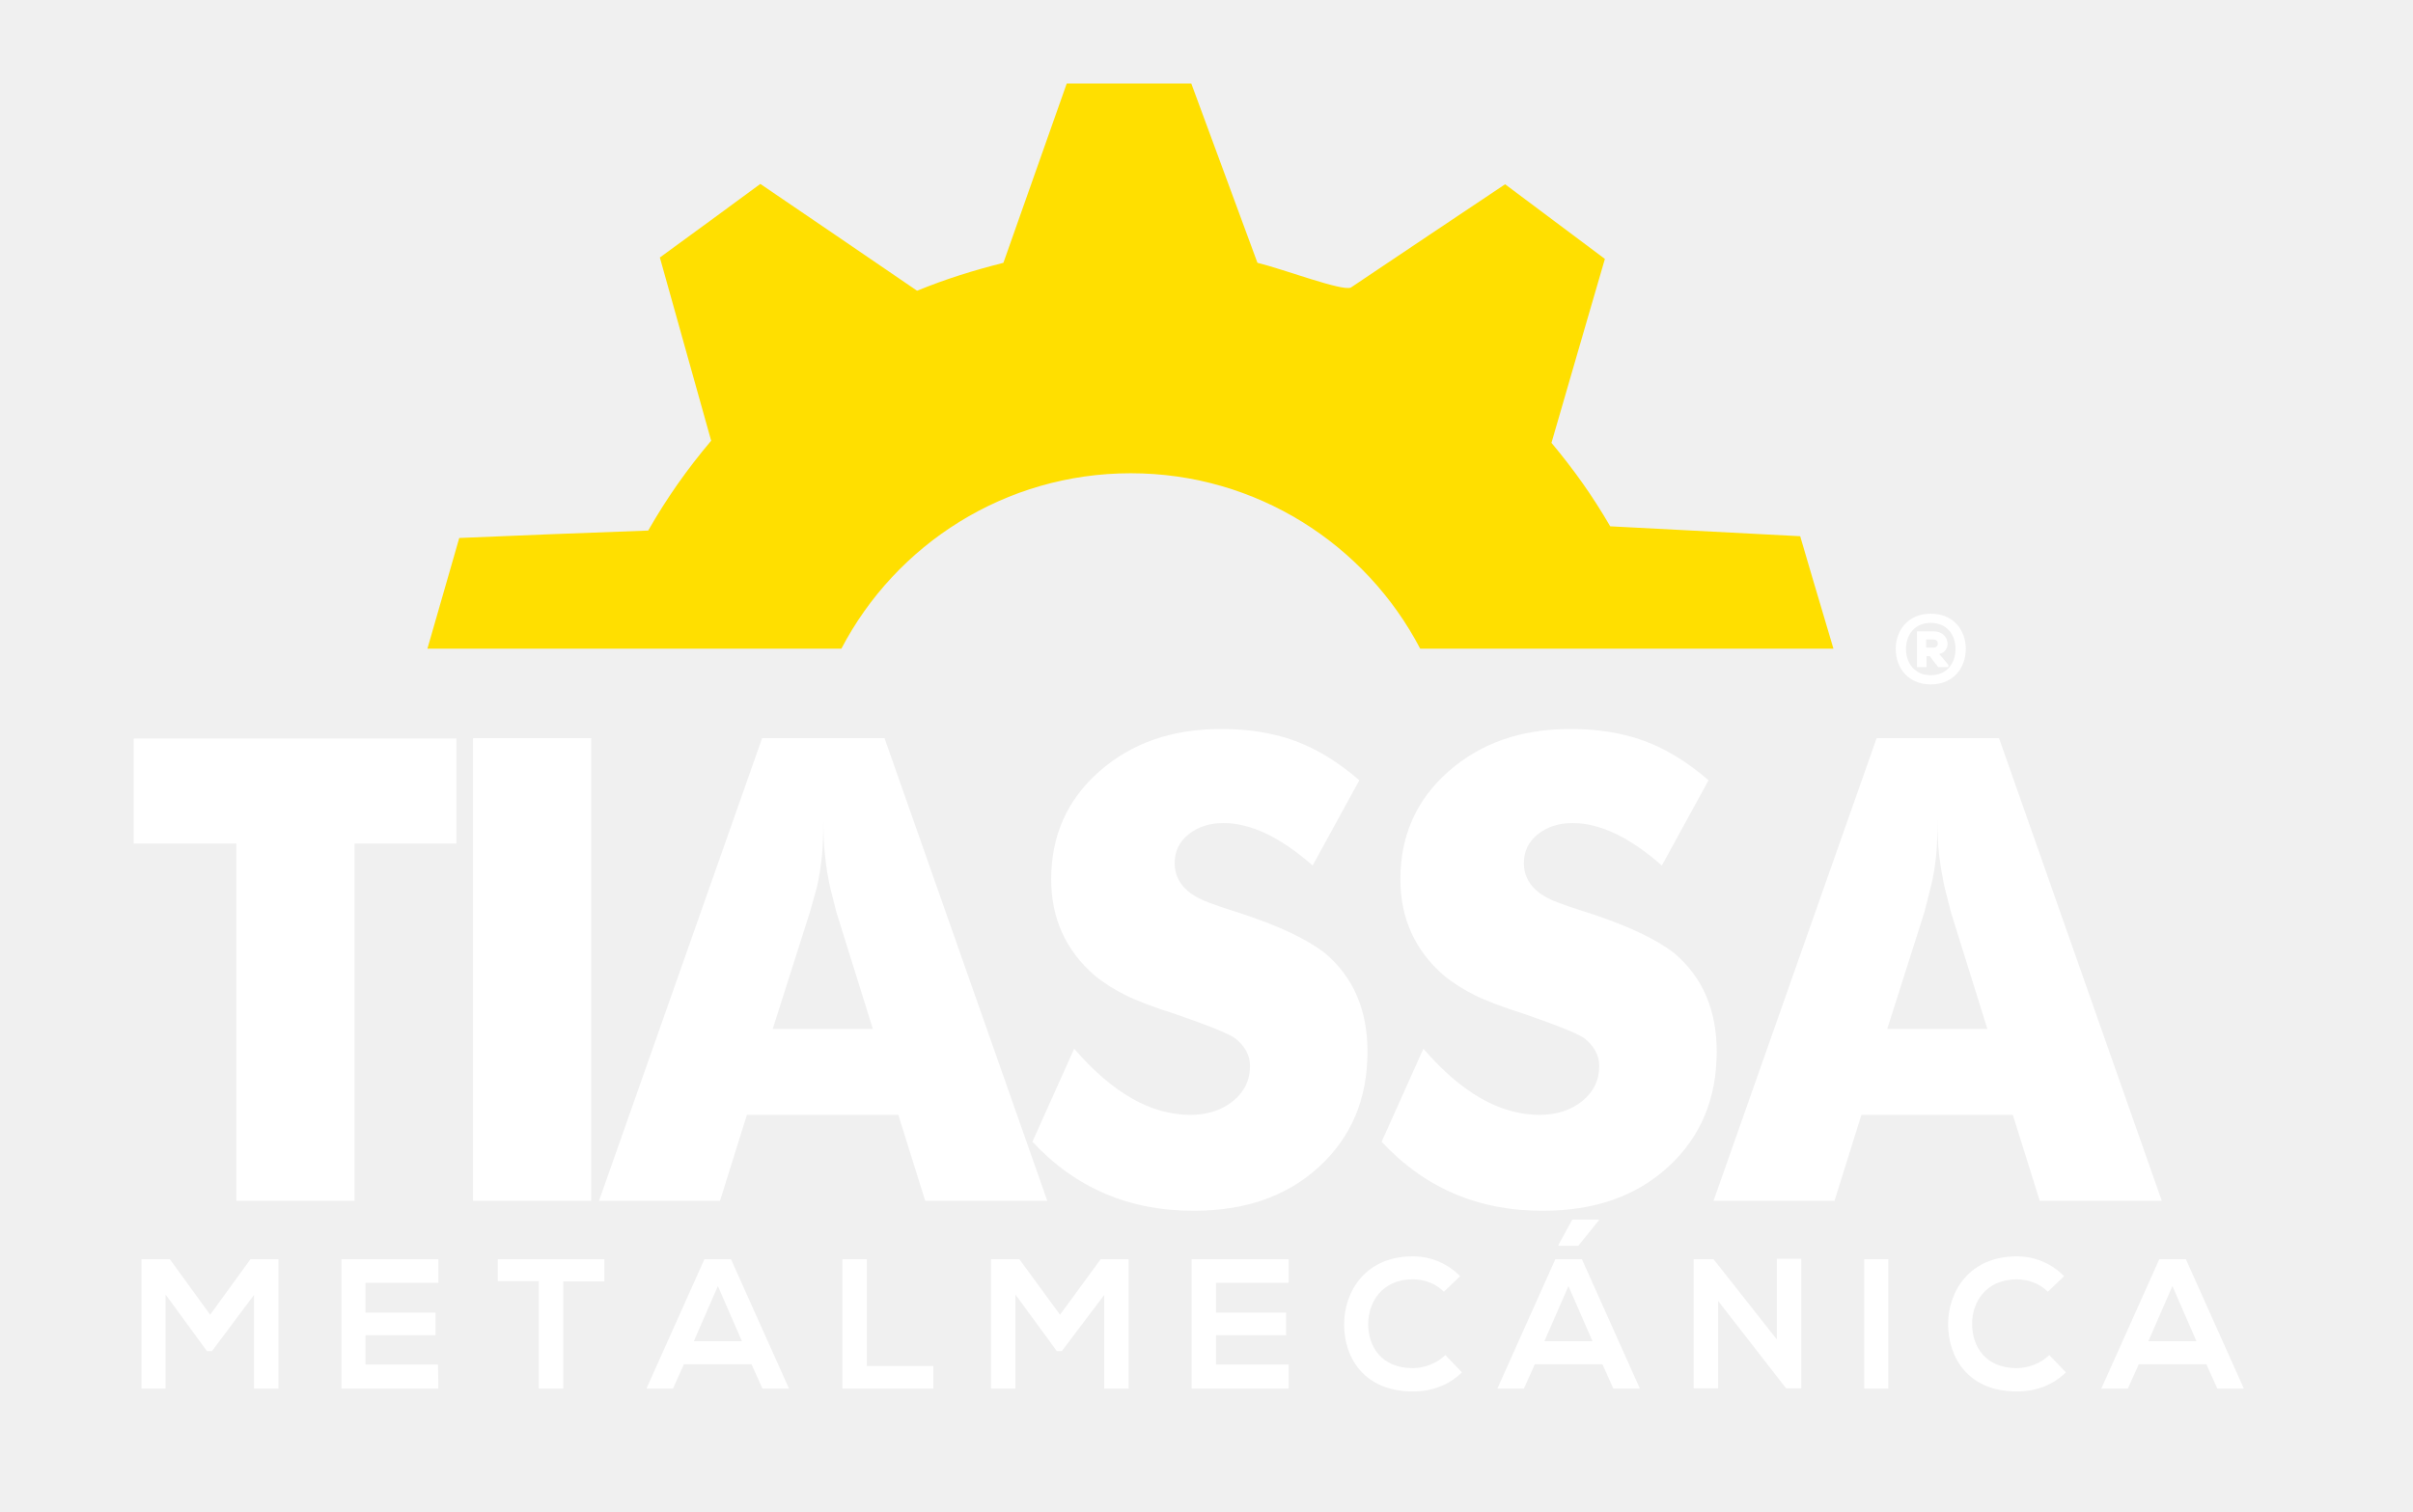
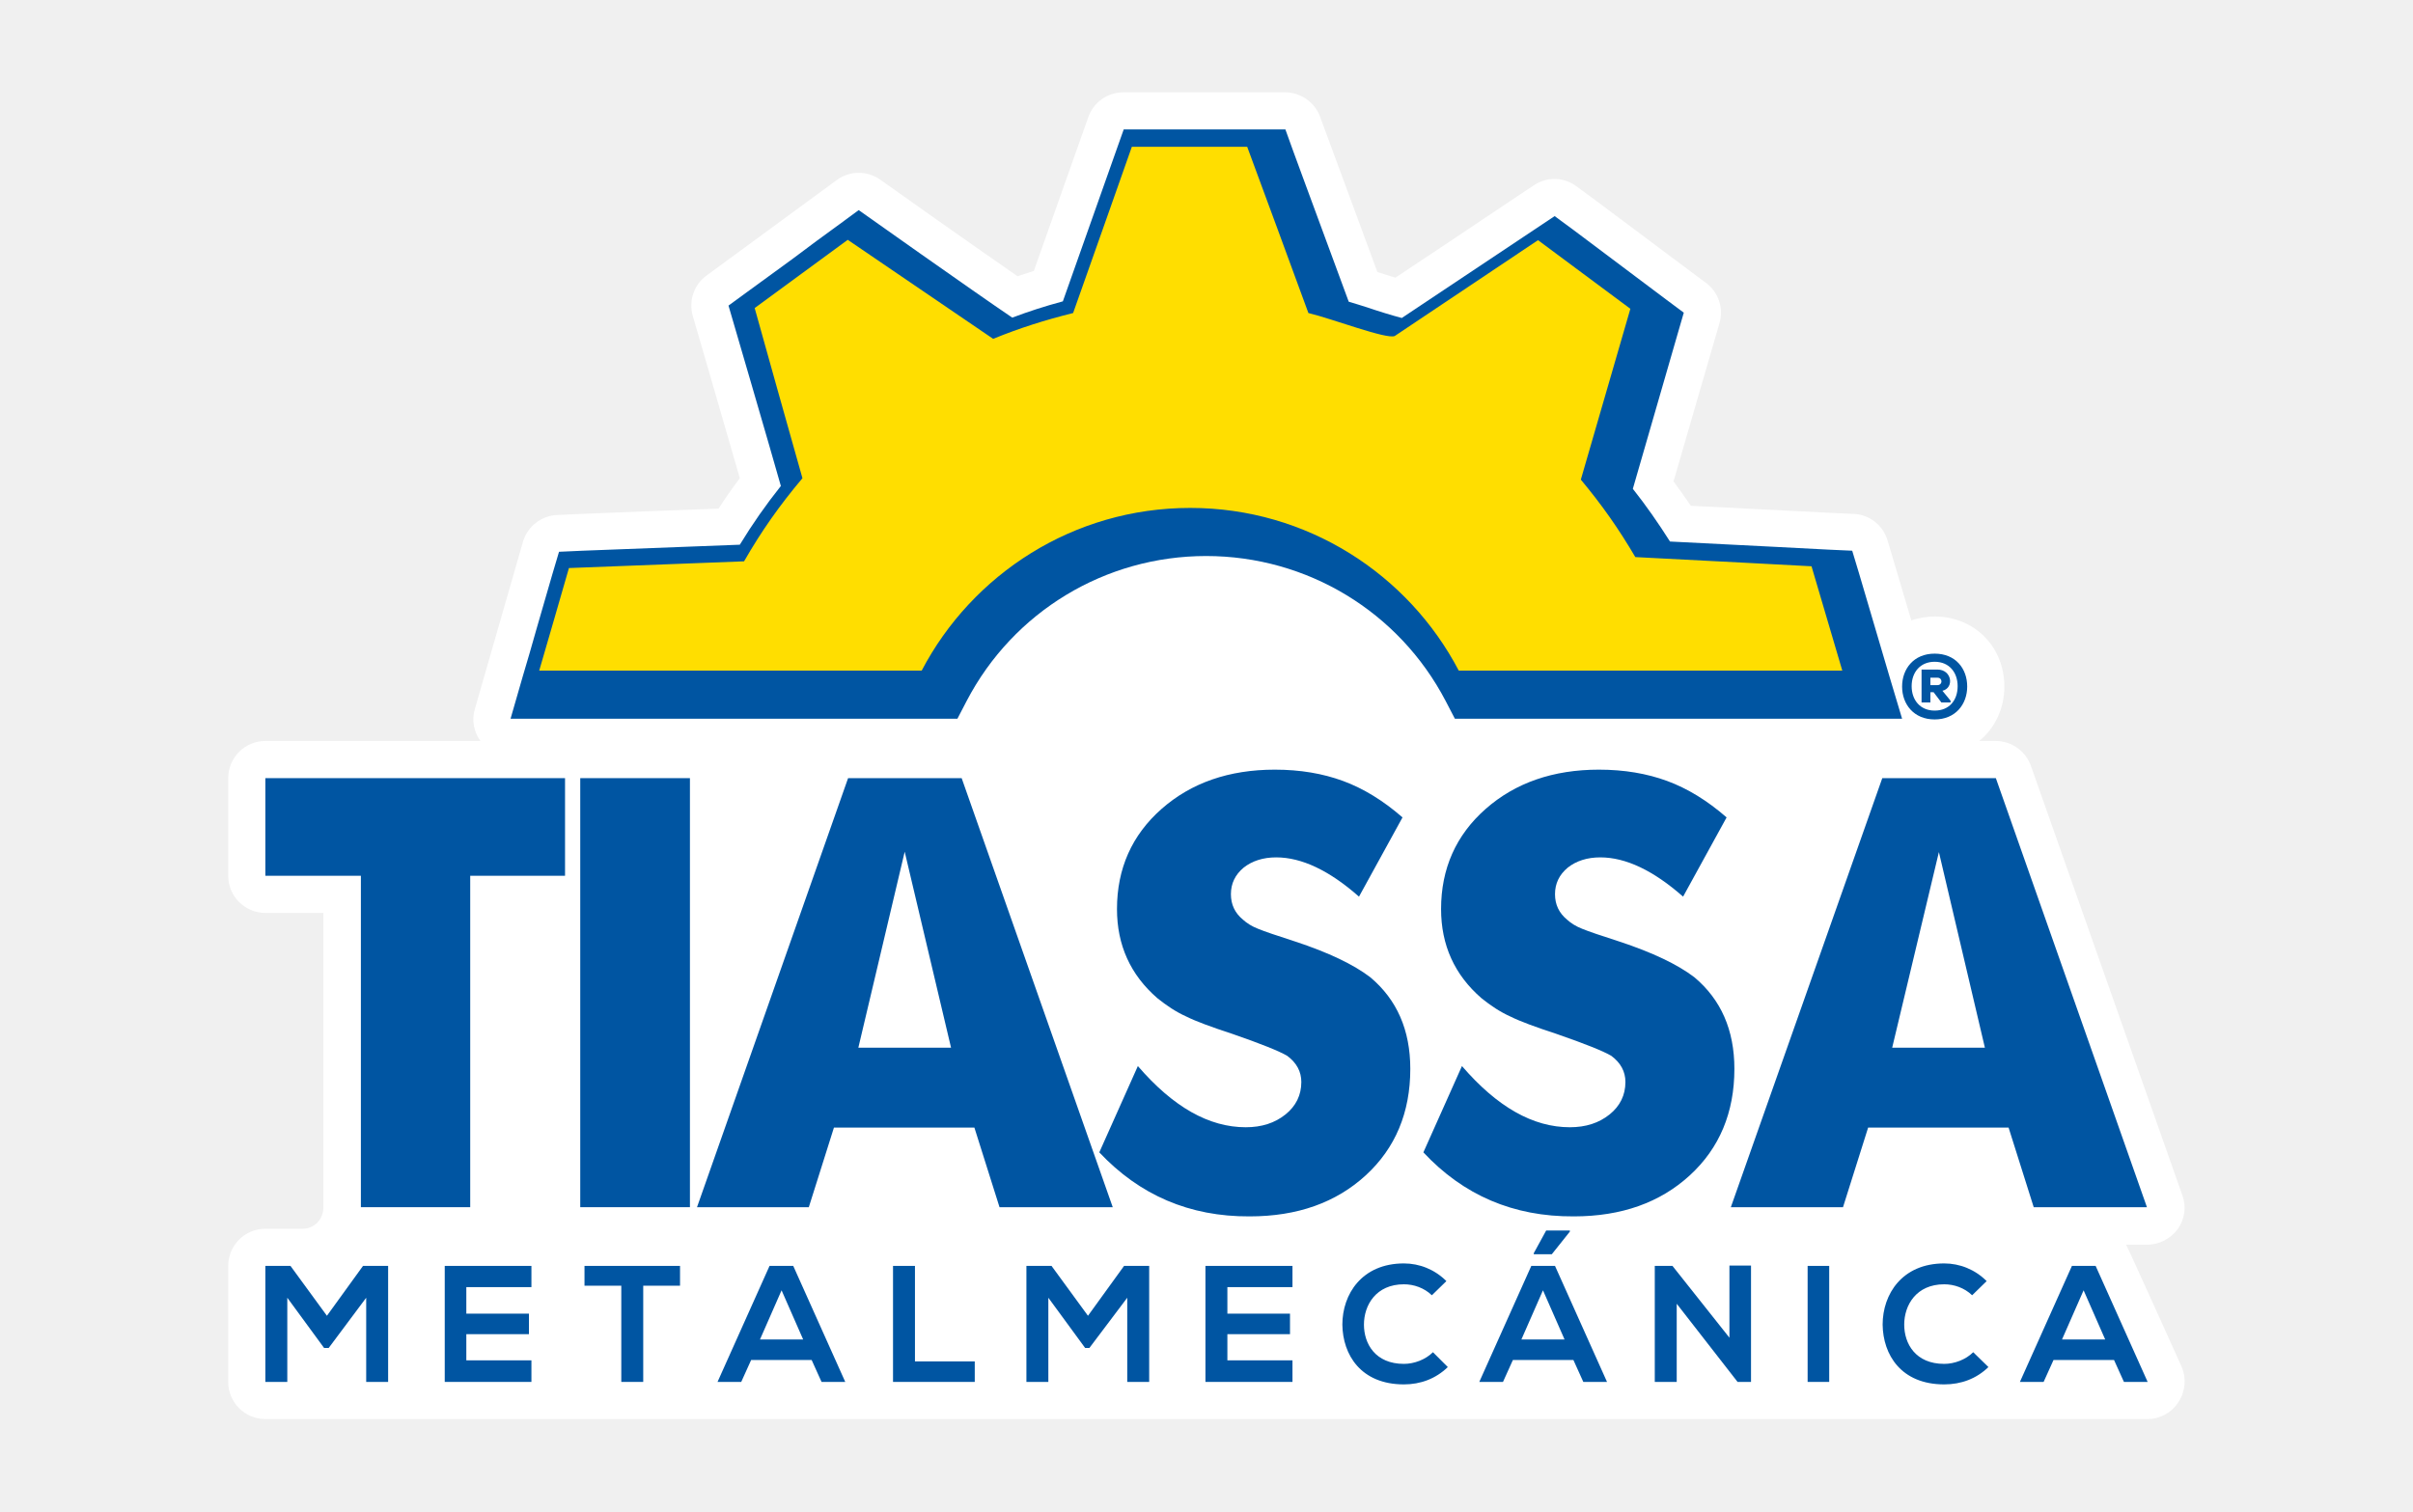
<svg xmlns="http://www.w3.org/2000/svg" version="1.1" id="Layer_1" x="0px" y="0px" viewBox="0 0 682 427.3" style="enable-background:new 0 0 682 427.3;" xml:space="preserve">
  <style type="text/css">
- 	.st0{fill:#0000D0;}
- 	.st1{fill:#FFFFFF;}
- 	.st2{fill:#FFDF00;}
+ 	.st0{fill:#FFFFFF;}
+ 	.st1{fill:#0055A2;}
+ 	.st2{fill:#FFDE00;}
</style>
-   <rect x="-396" y="447" class="st0" width="801" height="512" />
  <g>
    <g>
-       <path class="st1" d="M940.2,675l-1.4-2.7c-15.1-28.9-44.8-46.9-77.4-46.9s-62.3,18-77.4,46.9l-1.4,2.7H656.2l11.8-41.2l3.6-0.1    c15.5-0.6,32.4-1.3,50.6-2c4.6-7.8,9.4-14.7,15.2-21.7l-14.7-52.6l34-25c0,0,31.2,21.3,45,30.7c6.3-2.5,12.5-4.5,19.9-6.4    c6.5-18.5,17-48.2,17-48.2l1.2-3.3H882c0,0,14.1,38.3,19,51.5c2.3,0.7,5.1,1.5,7.9,2.5c4,1.3,10.4,3.3,13.1,3.8    c13.5-9,27-18.1,39.5-26.4l5.9-4l2.8,2.1c9,6.7,28.2,21.1,28.2,21.1l2.8,2.1l-15.3,52.8c5.3,6.5,9.7,12.8,14,19.8    c19.6,1,51,2.6,51,2.6l3.5,0.2l12.3,41.6L940.2,675L940.2,675z" />
-       <path class="st1" d="M878.5,510.3c5.7,15.5,12,32.5,18.7,50.7c6.7,1.6,21.3,7.1,25.5,7.1c0.4,0,0.6,0,0.8-0.1    c15-10,30-20.1,43.6-29.2c8.9,6.7,28.2,21.1,28.2,21.1s-9.7,33.4-15.1,52c6.4,7.7,11.5,15,16.6,23.6c19.3,1,53.7,2.8,53.7,2.8    s6,20.4,9.4,31.8H943.2c-15.4-29.5-46.3-49.6-81.8-49.6c-35.6,0-66.4,20.1-81.8,49.6H662.8c2.9-10.2,6.2-21.4,9-31.3    c16.2-0.6,34.1-1.3,53.4-2.1c5.4-9.4,10.8-17.2,17.8-25.4c-5.2-18.6-10.1-36-14.5-51.8c9-6.6,19.4-14.2,28.4-20.8    c13.5,9.2,28.4,19.4,44.3,30.2c8.3-3.4,15.7-5.7,24.4-7.9c6.4-18.2,17.9-50.7,17.9-50.7S867.3,510.3,878.5,510.3 M885.5,500.3h-7    h-35.2h-7.1l-2.4,6.7c0,0-9.6,27.1-16.1,45.7c-5.6,1.5-10.5,3.1-15.4,5c-11.9-8.1-23.2-15.8-33.8-23l-6.2-4.2l-5.9-4l-5.7,4.2    c-4.6,3.4-9.6,7-14.5,10.6l-13.9,10.2l-5.6,4.1l1.9,6.7l5.6,19.9c2.4,8.6,4.9,17.6,7.5,26.8c-4.6,5.8-8.7,11.5-12.5,17.9    c-17.2,0.7-33.2,1.3-47.9,1.9l-7.2,0.3l-2,7c-1.5,5.2-3.1,10.8-4.7,16.4c-1.5,5-2.9,10.1-4.3,14.9l-3.7,12.8h13.3h116.7h6.1    l2.8-5.4c14.3-27.3,42.2-44.2,73-44.2s58.7,16.9,73,44.2l2.8,5.4h6.1H1060h13.4l-3.8-12.8c-3.4-11.3-9.4-31.8-9.4-31.8l-2-6.8    l-7.1-0.4c0,0-28.7-1.5-48.4-2.5c-3.5-5.6-7.2-10.8-11.3-16.1l13.6-47l1.9-6.6l-5.5-4.1c0,0-19.2-14.4-28.2-21.1l-5.7-4.2    l-5.9,3.9l-3.5,2.4c-11.8,7.9-24.4,16.3-37.1,24.8c-2.9-0.7-7.5-2.2-10.5-3.2c-1.9-0.6-3.8-1.2-5.6-1.8    c-4.9-13.2-9.5-25.7-13.8-37.4l-3.2-8.5L885.5,500.3L885.5,500.3z" />
-     </g>
-     <path class="st2" d="M237.8,183.4c15.4-29.5,46.3-49.6,81.8-49.6s66.4,20.1,81.8,49.6h116.8c-3.4-11.3-9.4-31.8-9.4-31.8   s-34.4-1.8-53.7-2.8c-5-8.6-10.1-15.8-16.6-23.6c5.4-18.7,15.1-52,15.1-52s-19.2-14.4-28.2-21.1c-13.6,9.1-28.6,19.1-43.6,29.2   c-2.5,1.1-19-5.2-26.4-7c-6.7-18.2-13-35.2-18.7-50.7c-11.2,0-35.2,0-35.2,0s-11.5,32.5-17.9,50.7c-8.6,2.2-16.1,4.5-24.4,7.9   c-15.9-10.9-30.8-21-44.3-30.2c-9,6.6-19.3,14.2-28.4,20.8c4.4,15.8,9.3,33.2,14.5,51.8c-6.9,8.2-12.4,16-17.8,25.4   c-19.2,0.7-37.1,1.4-53.4,2.1c-2.8,9.9-6.1,21.1-9,31.3L237.8,183.4L237.8,183.4z" />
-     <g>
      <g>
-         <path class="st1" d="M37.8,238.5v-29.7H129v29.7h-28.8v101H66.8v-101H37.8z" />
-         <path class="st1" d="M133.7,339.5V208.7h33.4v130.8H133.7z" />
-         <path class="st1" d="M169.3,339.5l46.1-130.8h34.6L296,339.5h-34.5l-7.6-24.3h-42.8l-7.6,24.3H169.3z M228.9,257.9l-10.5,33h28.3     l-10.3-33l-1.8-7.1c-0.6-2.8-1.1-5.7-1.4-8.8c-0.4-3.1-0.5-6.7-0.5-10.8c0,4.6-0.1,8.2-0.4,10.9s-0.7,5.6-1.4,8.7L228.9,257.9z" />
-         <path class="st1" d="M291.8,322.8l11.8-26.3c10.8,12.5,21.7,18.7,32.8,18.7c4.8,0,8.9-1.3,12.1-3.9s4.8-5.9,4.8-9.9     c0-3.1-1.5-5.8-4.4-8c-2.4-1.5-8-3.7-16.7-6.7c-6.3-2-11-3.8-14-5.3s-6-3.3-8.8-5.6c-8.2-7.1-12.3-16.2-12.3-27.2     c0-12.3,4.5-22.5,13.6-30.5s20.5-12,34.5-12c7.7,0,14.7,1.1,20.9,3.4c6.2,2.3,12.2,6,18.1,11.1l-13.2,24.1     c-9.1-8-17.5-12-25.2-12c-4,0-7.3,1.1-9.9,3.2c-2.6,2.1-3.9,4.8-3.9,8.1c0,3.1,1.2,5.7,3.6,7.8c1.2,1.1,2.8,2,4.6,2.8     c1.9,0.8,5.6,2.1,11.3,3.9c10.2,3.4,17.8,7,22.9,10.9c8.1,6.8,12.1,16.1,12.1,27.9c0,13.3-4.5,24.1-13.6,32.5     s-20.9,12.5-35.4,12.5C319.3,342.4,304,335.9,291.8,322.8z" />
-         <path class="st1" d="M390.5,322.8l11.8-26.3c10.8,12.5,21.7,18.7,32.8,18.7c4.8,0,8.9-1.3,12.1-3.9s4.8-5.9,4.8-9.9     c0-3.1-1.5-5.8-4.4-8c-2.4-1.5-8-3.7-16.7-6.7c-6.3-2-11-3.8-14-5.3s-6-3.3-8.8-5.6c-8.2-7.1-12.3-16.2-12.3-27.2     c0-12.3,4.5-22.5,13.6-30.5s20.5-12,34.5-12c7.7,0,14.7,1.1,20.9,3.4s12.2,6,18.1,11.1l-13.2,24.1c-9.1-8-17.5-12-25.2-12     c-4,0-7.3,1.1-9.9,3.2c-2.6,2.1-3.9,4.8-3.9,8.1c0,3.1,1.2,5.7,3.6,7.8c1.2,1.1,2.8,2,4.6,2.8c1.9,0.8,5.6,2.1,11.3,3.9     c10.2,3.4,17.8,7,22.9,10.9c8.1,6.8,12.1,16.1,12.1,27.9c0,13.3-4.5,24.1-13.6,32.5s-20.9,12.5-35.4,12.5     C417.9,342.4,402.7,335.9,390.5,322.8z" />
-         <path class="st1" d="M484.3,339.5l46.1-130.8H565L611,339.5h-34.5l-7.6-24.3h-42.8l-7.6,24.3H484.3z M543.9,257.9l-10.5,33h28.3     l-10.3-33l-1.8-7.1c-0.6-2.8-1.1-5.7-1.5-8.8c-0.4-3.1-0.5-6.7-0.5-10.8c0,4.6-0.1,8.2-0.4,10.9s-0.7,5.6-1.5,8.7L543.9,257.9z" />
+         <path class="st0" d="M616.6,386.4c0,0-15.3-34-15.7-34.5h6c3.4,0,6.6-1.7,8.6-4.4c2-2.8,2.5-6.3,1.3-9.6L574,216.5     c-1.5-4.2-5.5-7-9.9-7h-4.7c4.4-3.6,7.1-9.1,7.1-15.4c0-11.3-8.5-19.8-19.7-19.8c-2.3,0-4.5,0.4-6.6,1.1l-6.7-22.6     c-1.3-4.3-5.1-7.3-9.5-7.5l-6.6-0.3c0,0-21.9-1.1-39.5-2c-1.6-2.3-3.2-4.6-4.9-6.9L486,91.3c1.2-4.2-0.3-8.7-3.8-11.3l-5.1-3.8     c0,0-17.9-13.4-26.2-19.6l-5.3-3.9c-3.6-2.7-8.4-2.8-12.1-0.3l-8.7,5.8c-9.7,6.5-20,13.4-30.4,20.3c-1.7-0.5-3.5-1.1-4.8-1.5     c-0.1,0-0.2-0.1-0.3-0.1L373.1,33c-1.5-4.1-5.5-6.9-9.9-6.9h-45.7c-4.5,0-8.4,2.8-9.9,7l-2.2,6.2c0,0-7.3,20.6-13.2,37.3     c-1.6,0.5-3.1,1-4.6,1.5c-13.3-9.2-38.6-27.1-38.8-27.3c-3.7-2.6-8.6-2.6-12.3,0.1l-36.8,27c-3.6,2.6-5.1,7.2-3.9,11.4     c0.1,0.4,9.3,31.9,13.3,45.9c-2.1,2.8-4.1,5.6-6,8.6c-13.9,0.5-26.9,1-38.9,1.5l-6.7,0.3c-4.5,0.2-8.4,3.2-9.7,7.6l-13.6,47.3     c-0.9,3.1-0.3,6.4,1.6,9H75c-5.8,0-10.5,4.7-10.5,10.5v27.6c0,5.8,4.7,10.5,10.5,10.5h16.4v83.2c0,3.5-2.6,6.1-5.9,6.1H75     c-5.8,0-10.5,4.7-10.5,10.5v32.8c0,5.8,4.7,10.5,10.5,10.5l531.9,0c3.6,0,6.9-1.8,8.8-4.8C617.7,393.4,618,389.6,616.6,386.4" />
+         <path class="st1" d="M534.1,191.5c-3.1-10.5-8.7-29.5-8.7-29.5l-1.9-6.3l-6.6-0.3c0,0-26.6-1.4-44.9-2.3     c-3.3-5.2-6.7-10.1-10.5-14.9l12.6-43.6l1.8-6.2l-5.1-3.8c0,0-17.8-13.4-26.1-19.6l-5.3-3.9l-5.4,3.6l-3.3,2.2     c-10.9,7.3-22.7,15.1-34.5,23c-2.7-0.7-6.9-2-9.8-3c-1.8-0.6-3.6-1.1-5.2-1.6c-4.5-12.2-8.8-23.8-12.8-34.7l-2.9-7.9l-2.2-6.1     h-6.5h-32.6h-6.6l-2.2,6.2c0,0-8.9,25.2-15,42.4c-5.2,1.4-9.8,2.9-14.3,4.6c-11.1-7.5-43.4-30.4-43.4-30.4l-5.3,3.9     c-4.3,3.1-8.9,6.5-13.4,9.9l-12.9,9.4l-5.2,3.8c0,0,12.4,42.4,14.8,51c-4.3,5.4-8,10.7-11.6,16.6c-15.9,0.6-30.8,1.2-44.4,1.7     l-6.7,0.3l-1.9,6.4c-1.4,4.8-2.9,10-4.4,15.2c-1.3,4.7-2.7,9.4-4,13.8l-3.4,11.8h12.3H265h5.6l2.6-5c13.2-25.3,39.2-41,67.7-41     c28.5,0,54.5,15.7,67.7,41l2.6,5h5.6h108.4h12.4L534.1,191.5z" />
+         <polygon class="st1" points="75,247.6 75,220 159.7,220 159.7,247.6 132.9,247.6 132.9,341.3 102,341.3 102,247.6    " />
+         <rect x="164" y="220" class="st1" width="31" height="121.3" />
+         <path class="st1" d="M310.7,325.8l10.9-24.4c10,11.6,20.1,17.3,30.5,17.3c4.5,0,8.2-1.2,11.2-3.6c3-2.4,4.5-5.5,4.5-9.2     c0-2.9-1.3-5.4-4-7.4c-2.2-1.3-7.4-3.4-15.5-6.2c-5.8-1.9-10.2-3.5-13-4.9c-2.9-1.3-5.6-3.1-8.2-5.2c-7.6-6.6-11.4-15-11.4-25.2     c0-11.4,4.2-20.9,12.6-28.3c8.4-7.4,19.1-11.1,32-11.1c7.2,0,13.6,1.1,19.3,3.2c5.7,2.1,11.3,5.5,16.8,10.3l-12.3,22.4     c-8.4-7.4-16.2-11.1-23.4-11.1c-3.7,0-6.8,1-9.2,2.9c-2.4,2-3.6,4.5-3.6,7.5c0,2.9,1.1,5.3,3.4,7.2c1.1,1,2.5,1.9,4.3,2.6     c1.7,0.7,5.2,1.9,10.5,3.6c9.4,3.1,16.5,6.5,21.2,10.1c7.5,6.3,11.3,14.9,11.3,25.9c0,12.3-4.2,22.4-12.6,30.1     c-8.4,7.7-19.3,11.6-32.8,11.6C336.2,344,322.1,337.9,310.7,325.8" />
+         <path class="st1" d="M402.3,325.8l10.9-24.4c10,11.6,20.1,17.3,30.5,17.3c4.5,0,8.2-1.2,11.2-3.6c3-2.4,4.5-5.5,4.5-9.2     c0-2.9-1.3-5.4-4-7.4c-2.2-1.3-7.4-3.4-15.5-6.2c-5.8-1.9-10.2-3.5-13-4.9c-2.9-1.3-5.6-3.1-8.2-5.2c-7.6-6.6-11.4-15-11.4-25.2     c0-11.4,4.2-20.9,12.6-28.3c8.4-7.4,19.1-11.1,32-11.1c7.2,0,13.6,1.1,19.3,3.2c5.7,2.1,11.3,5.5,16.8,10.3l-12.3,22.4     c-8.4-7.4-16.2-11.1-23.4-11.1c-3.7,0-6.8,1-9.2,2.9c-2.4,2-3.6,4.5-3.6,7.5c0,2.9,1.1,5.3,3.4,7.2c1.1,1,2.5,1.9,4.3,2.6     c1.7,0.7,5.2,1.9,10.5,3.6c9.4,3.1,16.5,6.5,21.2,10.1c7.5,6.3,11.3,14.9,11.3,25.9c0,12.3-4.2,22.4-12.6,30.1     c-8.4,7.7-19.3,11.6-32.8,11.6C427.7,344,413.6,337.9,402.3,325.8" />
+         <path class="st1" d="M489.2,341.3L532,220h32.1l42.7,121.3h-32l-7.1-22.5h-39.7l-7.1,22.5H489.2z M534.8,296.2h26.2L548,240.9     L534.8,296.2z" />
+         <path class="st1" d="M197,341.3L239.7,220h32.1l42.7,121.3h-32l-7.1-22.5h-39.7l-7.1,22.5H197z M242.6,296.2h26.2l-13.1-55.4     L242.6,296.2z" />
+         <polygon class="st1" points="103.5,366.9 92.9,381.1 91.6,381.1 81.2,366.9 81.2,390.7 75,390.7 75,357.9 82.1,357.9 92.4,372      102.6,357.9 109.7,357.9 109.7,390.7 103.5,390.7    " />
+         <polygon class="st1" points="150.2,390.7 125.7,390.7 125.7,357.9 150.2,357.9 150.2,363.9 131.8,363.9 131.8,371.4 149.5,371.4      149.5,377.2 131.8,377.2 131.8,384.6 150.2,384.6    " />
+         <polygon class="st1" points="175.6,363.5 165.2,363.5 165.2,357.9 192.2,357.9 192.2,363.5 181.8,363.5 181.8,390.7 175.6,390.7         " />
+         <path class="st1" d="M229.4,384.5h-17.1l-2.8,6.2h-6.7l14.7-32.8h6.7l14.7,32.8h-6.7L229.4,384.5z M220.9,364.8l-6.1,13.9h12.2     L220.9,364.8z" />
+         <polygon class="st1" points="258.6,357.9 258.6,384.9 275.5,384.9 275.5,390.7 252.4,390.7 252.4,357.9    " />
+         <polygon class="st1" points="318.6,366.9 307.9,381.1 306.7,381.1 296.3,366.9 296.3,390.7 290.1,390.7 290.1,357.9 297.2,357.9      307.5,372 317.7,357.9 324.8,357.9 324.8,390.7 318.6,390.7    " />
+         <polygon class="st1" points="365.3,390.7 340.7,390.7 340.7,357.9 365.3,357.9 365.3,363.9 346.9,363.9 346.9,371.4 364.6,371.4      364.6,377.2 346.9,377.2 346.9,384.6 365.3,384.6    " />
+         <path class="st1" d="M409.2,386.5c-3.4,3.3-7.7,4.9-12.4,4.9c-12.2,0-17.3-8.4-17.4-16.9c0-8.6,5.5-17.3,17.4-17.3     c4.4,0,8.7,1.7,12,5l-4.1,4c-2.2-2.1-5.1-3.1-7.9-3.1c-7.9,0-11.3,5.9-11.3,11.4c0,5.4,3.2,11.1,11.3,11.1c2.9,0,6.1-1.2,8.2-3.3     L409.2,386.5z" />
+         <path class="st1" d="M444.7,384.5h-17.1l-2.8,6.2h-6.7l14.7-32.8h6.7l14.7,32.8h-6.7L444.7,384.5z M442.2,378.7l-6.1-13.9     l-6.1,13.9H442.2z M443.7,347.9H437l-3.5,6.4v0.3h5.1l5.1-6.4V347.9z" />
+         <polygon class="st1" points="488.8,357.8 494.9,357.8 494.9,390.7 491.1,390.7 491.1,390.7 473.9,368.6 473.9,390.7 467.7,390.7      467.7,357.9 472.7,357.9 488.8,378.2    " />
+         <rect x="510.9" y="357.9" class="st1" width="6.1" height="32.8" />
+         <path class="st1" d="M562,386.5c-3.4,3.3-7.7,4.9-12.5,4.9c-12.2,0-17.3-8.4-17.4-16.9c0-8.6,5.5-17.3,17.4-17.3     c4.4,0,8.7,1.7,12,5l-4.1,4c-2.2-2.1-5.1-3.1-7.9-3.1c-7.9,0-11.3,5.9-11.3,11.4c0,5.4,3.2,11.1,11.3,11.1c2.9,0,6.1-1.2,8.2-3.3     L562,386.5z" />
+         <path class="st1" d="M597.5,384.5h-17.1l-2.8,6.2h-6.7l14.7-32.8h6.7l14.7,32.8h-6.7L597.5,384.5z M588.9,364.8l-6.1,13.9H595     L588.9,364.8z" />
+         <path class="st1" d="M556,194.1c0,5-3.3,9.3-9.2,9.3c-5.9,0-9.2-4.3-9.2-9.3c0-5,3.3-9.3,9.2-9.3C552.7,184.8,556,189,556,194.1      M546.8,200.9c4.2,0,6.5-3,6.5-6.9c0-3.8-2.3-6.9-6.5-6.9c-4.1,0-6.5,3-6.5,6.9C540.3,197.9,542.7,200.9,546.8,200.9 M549,195.3     c3.4-0.8,2.7-6-1.4-6h-4.5v9.3h2.5v-2.9h0.9l2.2,2.9h2.6v-0.5L549,195.3z M547.6,191.6c1.5,0,1.5,2.1,0,2.1h-2v-2.1H547.6z" />
+         <path class="st2" d="M260.5,189.6c14.3-27.3,42.9-46,75.9-46c33,0,61.6,18.7,75.9,46h108.4c-3.1-10.5-8.7-29.5-8.7-29.5     s-31.9-1.7-49.8-2.6c-4.7-8-9.4-14.7-15.4-21.9c5-17.3,14-48.3,14-48.3S443,74.1,434.7,67.9c-12.6,8.4-26.6,17.8-40.5,27.1     c-2.3,1-17.7-4.9-24.4-6.5c-6.2-16.9-12-32.7-17.3-47h-32.6c0,0-10.6,30.1-16.6,47c-8,2-15,4.2-22.6,7.3     c-14.8-10.1-28.6-19.5-41.1-28c-8.4,6.1-17.9,13.2-26.3,19.3c4.1,14.7,8.6,30.8,13.5,48.1c-6.4,7.6-11.5,14.8-16.5,23.5     c-17.8,0.7-34.4,1.3-49.5,1.9c-2.6,9.2-5.7,19.6-8.4,29H260.5z" />
      </g>
-       <g>
-         <path class="st1" d="M71.8,366.1L59.9,382h-1.4l-11.7-16v26.6H40V356h8l11.4,15.7L70.8,356h7.9v36.6h-6.9     C71.8,392.6,71.8,366.1,71.8,366.1z" />
-         <path class="st1" d="M123.9,392.6H96.5c0-12.2,0-24.4,0-36.6h27.4v6.7h-20.6v8.4h19.8v6.4h-19.8v8.3h20.5L123.9,392.6     L123.9,392.6z" />
-         <path class="st1" d="M152.3,362.2h-11.6V356c10.6,0,19.5,0,30.1,0v6.3h-11.6v30.3h-6.9V362.2z" />
-         <path class="st1" d="M212.4,385.7h-19.1l-3.1,6.9h-7.5l16.4-36.6h7.5l16.4,36.6h-7.5L212.4,385.7z M202.9,363.6l-6.8,15.6h13.6     L202.9,363.6z" />
-         <path class="st1" d="M245,356v30.2h18.8v6.4h-25.7V356H245z" />
-         <path class="st1" d="M312.1,366.1L300.1,382h-1.4l-11.7-16v26.6h-6.9V356h8l11.5,15.7l11.5-15.7h7.9v36.6h-6.9L312.1,366.1     L312.1,366.1z" />
-         <path class="st1" d="M364.2,392.6h-27.4c0-12.2,0-24.4,0-36.6h27.4v6.7h-20.5v8.4h19.8v6.4h-19.8v8.3h20.5V392.6z" />
-         <path class="st1" d="M413.2,388c-3.8,3.7-8.6,5.4-13.9,5.4c-13.6,0-19.4-9.4-19.4-18.9c0-9.6,6.2-19.3,19.4-19.3     c5,0,9.7,1.9,13.4,5.6l-4.6,4.4c-2.4-2.4-5.6-3.5-8.8-3.5c-8.8,0-12.6,6.6-12.6,12.7c0,6.1,3.6,12.4,12.6,12.4     c3.2,0,6.8-1.3,9.2-3.7L413.2,388z" />
-         <path class="st1" d="M452.9,385.7h-19.1l-3.1,6.9h-7.5l16.4-36.6h7.5l16.4,36.6H456L452.9,385.7z M450.1,379.2l-6.8-15.6     l-6.8,15.6H450.1z M451.9,344.8h-7.5l-3.9,7.1v0.3h5.6l5.8-7.2V344.8z" />
-         <path class="st1" d="M502.2,355.9h6.9v36.6h-4.3v0l-19.2-24.7v24.7h-6.9V356h5.6l17.9,22.7L502.2,355.9L502.2,355.9z" />
-         <path class="st1" d="M526.9,392.6V356h6.8v36.6H526.9z" />
-         <path class="st1" d="M583.9,388c-3.8,3.7-8.6,5.4-13.9,5.4c-13.6,0-19.3-9.4-19.4-18.9c0-9.6,6.2-19.3,19.4-19.3     c5,0,9.7,1.9,13.4,5.6l-4.6,4.4c-2.4-2.4-5.7-3.5-8.8-3.5c-8.8,0-12.7,6.6-12.6,12.7c0,6.1,3.6,12.4,12.6,12.4     c3.2,0,6.8-1.3,9.2-3.7L583.9,388z" />
-         <path class="st1" d="M623.6,385.7h-19.1l-3.1,6.9h-7.5l16.4-36.6h7.5l16.4,36.6h-7.5L623.6,385.7z M614,363.6l-6.8,15.6h13.6     L614,363.6z" />
-       </g>
-     </g>
-     <g>
-       <path class="st1" d="M555.6,183.5c0,5.4-3.6,10-9.9,10c-6.3,0-9.9-4.6-9.9-10s3.6-10,9.9-10C552.1,173.5,555.6,178.1,555.6,183.5z     M545.7,190.9c4.5,0,7-3.3,7-7.4c0-4.1-2.5-7.4-7-7.4c-4.5,0-7,3.3-7,7.4C538.7,187.6,541.3,190.9,545.7,190.9z M548.1,184.9    c3.7-0.8,2.9-6.4-1.5-6.4c-1.6,0-3.2,0-4.8,0v10.1h2.7v-3.1h0.9l2.4,3.1h2.9v-0.6L548.1,184.9z M546.5,180.8c1.6,0,1.6,2.3,0,2.3    h-2.1v-2.3H546.5z" />
    </g>
  </g>
</svg>
